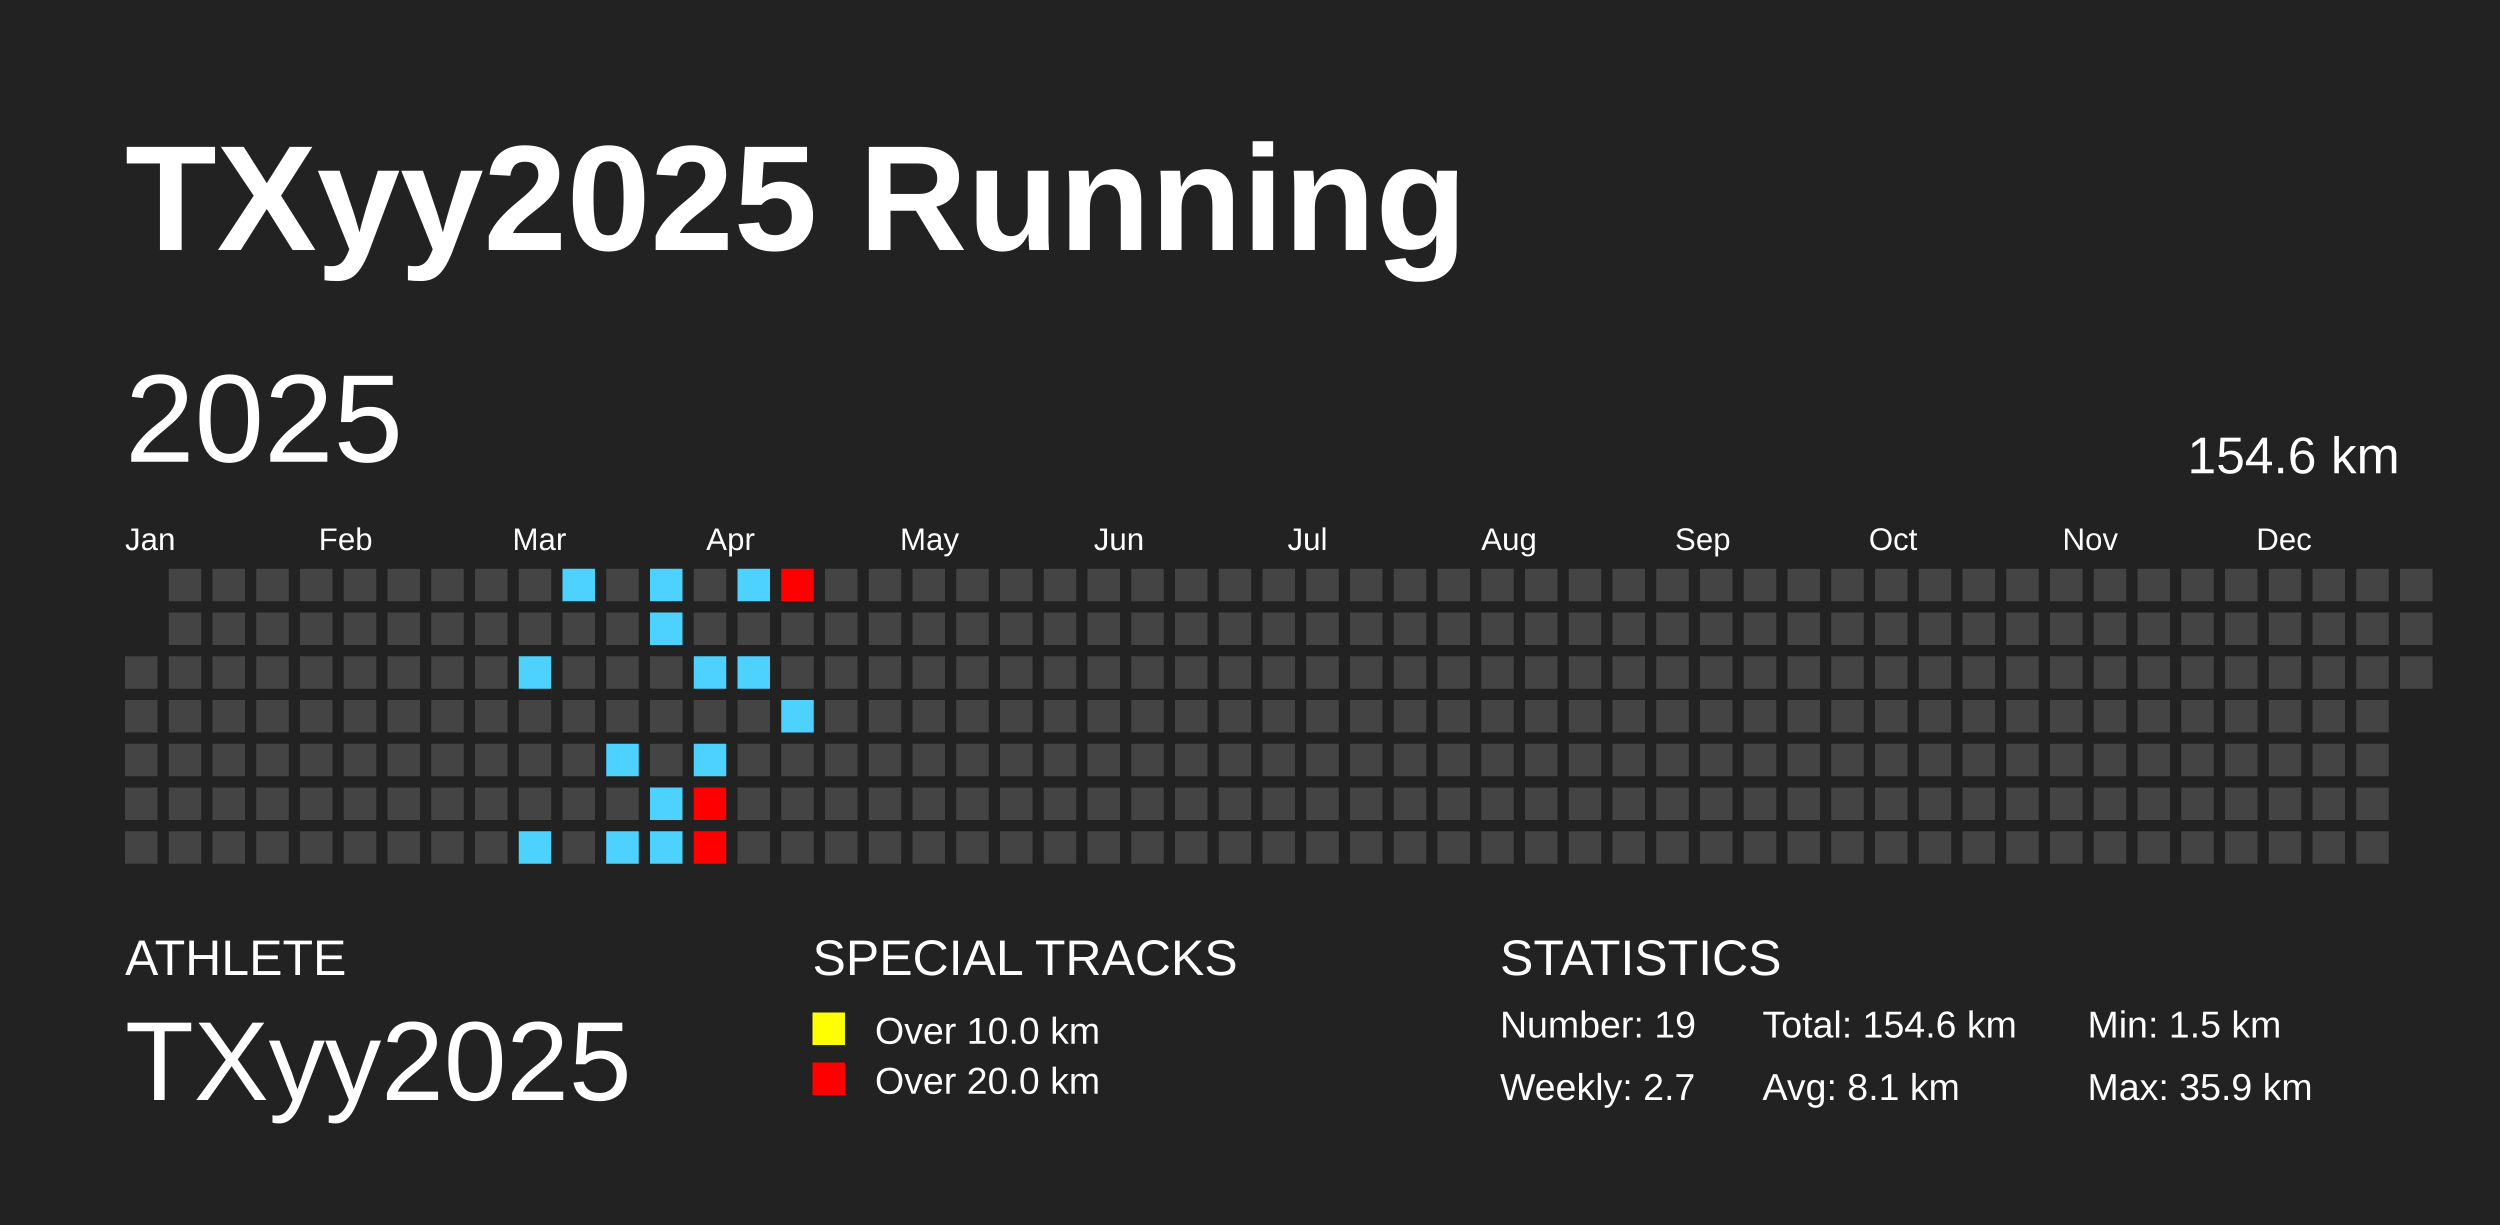
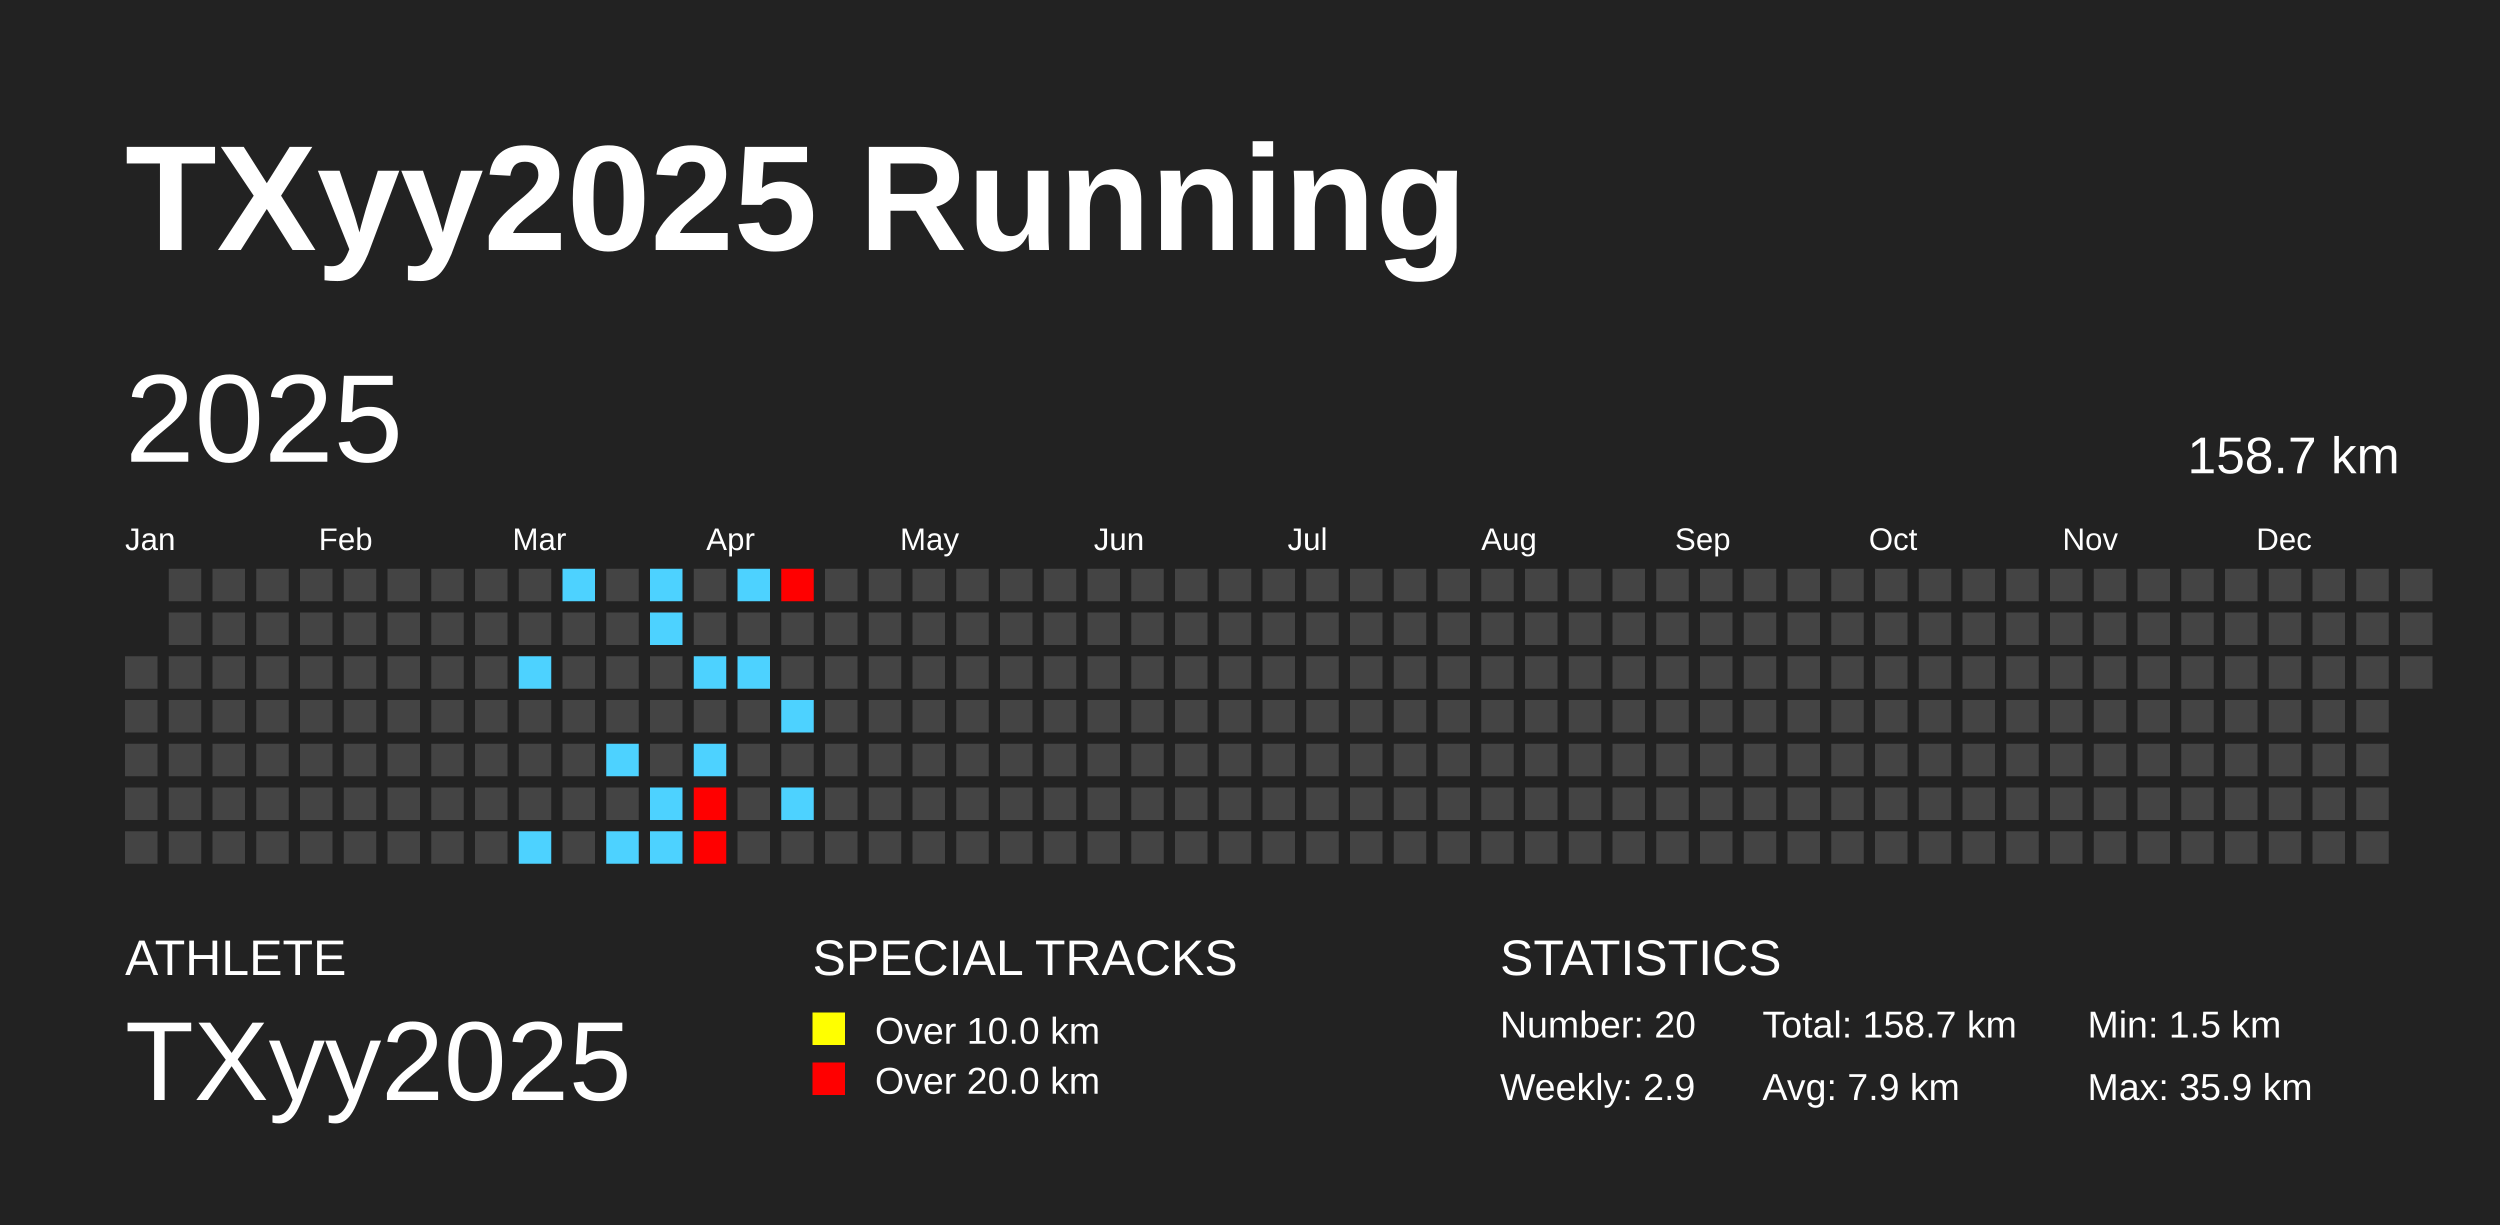
<svg xmlns="http://www.w3.org/2000/svg" baseProfile="full" height="98mm" version="1.1" viewBox="0,0,200,98" width="200mm">
  <defs />
  <rect fill="#222222" height="98" width="200" x="0" y="0" />
  <text fill="#FFFFFF" style="font-size:12px; font-family:Arial; font-weight:bold;" x="10" y="20">TXyy2025 Running</text>
  <text fill="#FFFFFF" style="font-size:4px; font-family:Arial" x="10" y="78">ATHLETE</text>
  <text fill="#FFFFFF" style="font-size:9px; font-family:Arial" x="10" y="88">TXyy2025</text>
  <text fill="#FFFFFF" style="font-size:4px; font-family:Arial" x="65" y="78">SPECIAL TRACKS</text>
  <rect fill="yellow" height="2.6" width="2.6" x="65" y="81" />
  <text fill="#FFFFFF" style="font-size:3px; font-family:Arial" x="70" y="83.5">Over 10.0 km</text>
  <rect fill="red" height="2.6" width="2.6" x="65" y="85" />
  <text fill="#FFFFFF" style="font-size:3px; font-family:Arial" x="70" y="87.5">Over 20.0 km</text>
  <text fill="#FFFFFF" style="font-size:4px; font-family:Arial" x="120" y="78">STATISTICS</text>
-   <text fill="#FFFFFF" style="font-size:3px; font-family:Arial" x="120" y="83">Number: 19</text>
-   <text fill="#FFFFFF" style="font-size:3px; font-family:Arial" x="120" y="88">Weekly: 2.7</text>
-   <text fill="#FFFFFF" style="font-size:3px; font-family:Arial" x="141" y="83">Total: 154.6 km</text>
-   <text fill="#FFFFFF" style="font-size:3px; font-family:Arial" x="141" y="88">Avg: 8.1 km</text>
+   <text fill="#FFFFFF" style="font-size:3px; font-family:Arial" x="120" y="83">Number: 20</text>
+   <text fill="#FFFFFF" style="font-size:3px; font-family:Arial" x="120" y="88">Weekly: 2.9</text>
+   <text fill="#FFFFFF" style="font-size:3px; font-family:Arial" x="141" y="83">Total: 158.7 km</text>
+   <text fill="#FFFFFF" style="font-size:3px; font-family:Arial" x="141" y="88">Avg: 7.9 km</text>
  <text fill="#FFFFFF" style="font-size:3px; font-family:Arial" x="167" y="83">Min: 1.5 km</text>
  <text fill="#FFFFFF" style="font-size:3px; font-family:Arial" x="167" y="88">Max: 35.9 km</text>
  <text dominant-baseline="hanging" fill="#FFFFFF" style="font-size:10.0px; font-family:Arial;" x="10" y="30">2025</text>
-   <text dominant-baseline="hanging" fill="#FFFFFF" style="font-size:4.125px; font-family:Arial;" x="175" y="35">154.6 km</text>
+   <text dominant-baseline="hanging" fill="#FFFFFF" style="font-size:4.125px; font-family:Arial;" x="175" y="35">158.7 km</text>
  <text fill="#FFFFFF" style="font-size:2.5px; font-family:Arial" x="10.0" y="44">Jan</text>
  <text fill="#FFFFFF" style="font-size:2.5px; font-family:Arial" x="25.5" y="44">Feb</text>
  <text fill="#FFFFFF" style="font-size:2.5px; font-family:Arial" x="41.0" y="44">Mar</text>
  <text fill="#FFFFFF" style="font-size:2.5px; font-family:Arial" x="56.5" y="44">Apr</text>
  <text fill="#FFFFFF" style="font-size:2.5px; font-family:Arial" x="72.0" y="44">May</text>
  <text fill="#FFFFFF" style="font-size:2.5px; font-family:Arial" x="87.5" y="44">Jun</text>
  <text fill="#FFFFFF" style="font-size:2.5px; font-family:Arial" x="103.0" y="44">Jul</text>
  <text fill="#FFFFFF" style="font-size:2.5px; font-family:Arial" x="118.5" y="44">Aug</text>
  <text fill="#FFFFFF" style="font-size:2.5px; font-family:Arial" x="134.0" y="44">Sep</text>
  <text fill="#FFFFFF" style="font-size:2.5px; font-family:Arial" x="149.5" y="44">Oct</text>
  <text fill="#FFFFFF" style="font-size:2.5px; font-family:Arial" x="165.0" y="44">Nov</text>
  <text fill="#FFFFFF" style="font-size:2.5px; font-family:Arial" x="180.5" y="44">Dec</text>
  <rect fill="#444444" height="2.6" width="2.6" x="10.0" y="52.5" />
  <rect fill="#444444" height="2.6" width="2.6" x="10.0" y="56.0" />
  <rect fill="#444444" height="2.6" width="2.6" x="10.0" y="59.5" />
  <rect fill="#444444" height="2.6" width="2.6" x="10.0" y="63.0" />
  <rect fill="#444444" height="2.6" width="2.6" x="10.0" y="66.5" />
  <rect fill="#444444" height="2.6" width="2.6" x="13.5" y="45.5" />
  <rect fill="#444444" height="2.6" width="2.6" x="13.5" y="49.0" />
  <rect fill="#444444" height="2.6" width="2.6" x="13.5" y="52.5" />
  <rect fill="#444444" height="2.6" width="2.6" x="13.5" y="56.0" />
  <rect fill="#444444" height="2.6" width="2.6" x="13.5" y="59.5" />
  <rect fill="#444444" height="2.6" width="2.6" x="13.5" y="63.0" />
  <rect fill="#444444" height="2.6" width="2.6" x="13.5" y="66.5" />
  <rect fill="#444444" height="2.6" width="2.6" x="17.0" y="45.5" />
  <rect fill="#444444" height="2.6" width="2.6" x="17.0" y="49.0" />
  <rect fill="#444444" height="2.6" width="2.6" x="17.0" y="52.5" />
  <rect fill="#444444" height="2.6" width="2.6" x="17.0" y="56.0" />
  <rect fill="#444444" height="2.6" width="2.6" x="17.0" y="59.5" />
  <rect fill="#444444" height="2.6" width="2.6" x="17.0" y="63.0" />
  <rect fill="#444444" height="2.6" width="2.6" x="17.0" y="66.5" />
  <rect fill="#444444" height="2.6" width="2.6" x="20.5" y="45.5" />
  <rect fill="#444444" height="2.6" width="2.6" x="20.5" y="49.0" />
  <rect fill="#444444" height="2.6" width="2.6" x="20.5" y="52.5" />
  <rect fill="#444444" height="2.6" width="2.6" x="20.5" y="56.0" />
  <rect fill="#444444" height="2.6" width="2.6" x="20.5" y="59.5" />
  <rect fill="#444444" height="2.6" width="2.6" x="20.5" y="63.0" />
  <rect fill="#444444" height="2.6" width="2.6" x="20.5" y="66.5" />
  <rect fill="#444444" height="2.6" width="2.6" x="24.0" y="45.5" />
  <rect fill="#444444" height="2.6" width="2.6" x="24.0" y="49.0" />
  <rect fill="#444444" height="2.6" width="2.6" x="24.0" y="52.5" />
  <rect fill="#444444" height="2.6" width="2.6" x="24.0" y="56.0" />
  <rect fill="#444444" height="2.6" width="2.6" x="24.0" y="59.5" />
  <rect fill="#444444" height="2.6" width="2.6" x="24.0" y="63.0" />
  <rect fill="#444444" height="2.6" width="2.6" x="24.0" y="66.5" />
  <rect fill="#444444" height="2.6" width="2.6" x="27.5" y="45.5" />
  <rect fill="#444444" height="2.6" width="2.6" x="27.5" y="49.0" />
  <rect fill="#444444" height="2.6" width="2.6" x="27.5" y="52.5" />
  <rect fill="#444444" height="2.6" width="2.6" x="27.5" y="56.0" />
  <rect fill="#444444" height="2.6" width="2.6" x="27.5" y="59.5" />
  <rect fill="#444444" height="2.6" width="2.6" x="27.5" y="63.0" />
  <rect fill="#444444" height="2.6" width="2.6" x="27.5" y="66.5" />
  <rect fill="#444444" height="2.6" width="2.6" x="31.0" y="45.5" />
  <rect fill="#444444" height="2.6" width="2.6" x="31.0" y="49.0" />
  <rect fill="#444444" height="2.6" width="2.6" x="31.0" y="52.5" />
  <rect fill="#444444" height="2.6" width="2.6" x="31.0" y="56.0" />
  <rect fill="#444444" height="2.6" width="2.6" x="31.0" y="59.5" />
  <rect fill="#444444" height="2.6" width="2.6" x="31.0" y="63.0" />
  <rect fill="#444444" height="2.6" width="2.6" x="31.0" y="66.5" />
  <rect fill="#444444" height="2.6" width="2.6" x="34.5" y="45.5" />
  <rect fill="#444444" height="2.6" width="2.6" x="34.5" y="49.0" />
  <rect fill="#444444" height="2.6" width="2.6" x="34.5" y="52.5" />
  <rect fill="#444444" height="2.6" width="2.6" x="34.5" y="56.0" />
  <rect fill="#444444" height="2.6" width="2.6" x="34.5" y="59.5" />
  <rect fill="#444444" height="2.6" width="2.6" x="34.5" y="63.0" />
  <rect fill="#444444" height="2.6" width="2.6" x="34.5" y="66.5" />
  <rect fill="#444444" height="2.6" width="2.6" x="38.0" y="45.5" />
  <rect fill="#444444" height="2.6" width="2.6" x="38.0" y="49.0" />
  <rect fill="#444444" height="2.6" width="2.6" x="38.0" y="52.5" />
  <rect fill="#444444" height="2.6" width="2.6" x="38.0" y="56.0" />
  <rect fill="#444444" height="2.6" width="2.6" x="38.0" y="59.5" />
  <rect fill="#444444" height="2.6" width="2.6" x="38.0" y="63.0" />
  <rect fill="#444444" height="2.6" width="2.6" x="38.0" y="66.5" />
  <rect fill="#444444" height="2.6" width="2.6" x="41.5" y="45.5" />
  <rect fill="#444444" height="2.6" width="2.6" x="41.5" y="49.0" />
  <rect fill="#4dd2ff" height="2.6" width="2.6" x="41.5" y="52.5" />
  <rect fill="#444444" height="2.6" width="2.6" x="41.5" y="56.0" />
  <rect fill="#444444" height="2.6" width="2.6" x="41.5" y="59.5" />
  <rect fill="#444444" height="2.6" width="2.6" x="41.5" y="63.0" />
  <rect fill="#4dd2ff" height="2.6" width="2.6" x="41.5" y="66.5" />
  <rect fill="#4dd2ff" height="2.6" width="2.6" x="45.0" y="45.5" />
  <rect fill="#444444" height="2.6" width="2.6" x="45.0" y="49.0" />
  <rect fill="#444444" height="2.6" width="2.6" x="45.0" y="52.5" />
  <rect fill="#444444" height="2.6" width="2.6" x="45.0" y="56.0" />
  <rect fill="#444444" height="2.6" width="2.6" x="45.0" y="59.5" />
  <rect fill="#444444" height="2.6" width="2.6" x="45.0" y="63.0" />
  <rect fill="#444444" height="2.6" width="2.6" x="45.0" y="66.5" />
  <rect fill="#444444" height="2.6" width="2.6" x="48.5" y="45.5" />
  <rect fill="#444444" height="2.6" width="2.6" x="48.5" y="49.0" />
  <rect fill="#444444" height="2.6" width="2.6" x="48.5" y="52.5" />
  <rect fill="#444444" height="2.6" width="2.6" x="48.5" y="56.0" />
  <rect fill="#4dd2ff" height="2.6" width="2.6" x="48.5" y="59.5" />
  <rect fill="#444444" height="2.6" width="2.6" x="48.5" y="63.0" />
  <rect fill="#4dd2ff" height="2.6" width="2.6" x="48.5" y="66.5" />
  <rect fill="#4dd2ff" height="2.6" width="2.6" x="52.0" y="45.5" />
  <rect fill="#4dd2ff" height="2.6" width="2.6" x="52.0" y="49.0" />
  <rect fill="#444444" height="2.6" width="2.6" x="52.0" y="52.5" />
  <rect fill="#444444" height="2.6" width="2.6" x="52.0" y="56.0" />
  <rect fill="#444444" height="2.6" width="2.6" x="52.0" y="59.5" />
  <rect fill="#4dd2ff" height="2.6" width="2.6" x="52.0" y="63.0" />
  <rect fill="#4dd2ff" height="2.6" width="2.6" x="52.0" y="66.5" />
  <rect fill="#444444" height="2.6" width="2.6" x="55.5" y="45.5" />
  <rect fill="#444444" height="2.6" width="2.6" x="55.5" y="49.0" />
  <rect fill="#4dd2ff" height="2.6" width="2.6" x="55.5" y="52.5" />
  <rect fill="#444444" height="2.6" width="2.6" x="55.5" y="56.0" />
  <rect fill="#4dd2ff" height="2.6" width="2.6" x="55.5" y="59.5" />
  <rect fill="red" height="2.6" width="2.6" x="55.5" y="63.0" />
  <rect fill="red" height="2.6" width="2.6" x="55.5" y="66.5" />
  <rect fill="#4dd2ff" height="2.6" width="2.6" x="59.0" y="45.5" />
  <rect fill="#444444" height="2.6" width="2.6" x="59.0" y="49.0" />
  <rect fill="#4dd2ff" height="2.6" width="2.6" x="59.0" y="52.5" />
  <rect fill="#444444" height="2.6" width="2.6" x="59.0" y="56.0" />
  <rect fill="#444444" height="2.6" width="2.6" x="59.0" y="59.5" />
  <rect fill="#444444" height="2.6" width="2.6" x="59.0" y="63.0" />
  <rect fill="#444444" height="2.6" width="2.6" x="59.0" y="66.5" />
  <rect fill="red" height="2.6" width="2.6" x="62.5" y="45.5" />
  <rect fill="#444444" height="2.6" width="2.6" x="62.5" y="49.0" />
  <rect fill="#444444" height="2.6" width="2.6" x="62.5" y="52.5" />
  <rect fill="#4dd2ff" height="2.6" width="2.6" x="62.5" y="56.0" />
  <rect fill="#444444" height="2.6" width="2.6" x="62.5" y="59.5" />
-   <rect fill="#444444" height="2.6" width="2.6" x="62.5" y="63.0" />
+   <rect fill="#4dd2ff" height="2.6" width="2.6" x="62.5" y="63.0" />
  <rect fill="#444444" height="2.6" width="2.6" x="62.5" y="66.5" />
  <rect fill="#444444" height="2.6" width="2.6" x="66.0" y="45.5" />
  <rect fill="#444444" height="2.6" width="2.6" x="66.0" y="49.0" />
  <rect fill="#444444" height="2.6" width="2.6" x="66.0" y="52.5" />
  <rect fill="#444444" height="2.6" width="2.6" x="66.0" y="56.0" />
  <rect fill="#444444" height="2.6" width="2.6" x="66.0" y="59.5" />
  <rect fill="#444444" height="2.6" width="2.6" x="66.0" y="63.0" />
  <rect fill="#444444" height="2.6" width="2.6" x="66.0" y="66.5" />
  <rect fill="#444444" height="2.6" width="2.6" x="69.5" y="45.5" />
  <rect fill="#444444" height="2.6" width="2.6" x="69.5" y="49.0" />
  <rect fill="#444444" height="2.6" width="2.6" x="69.5" y="52.5" />
  <rect fill="#444444" height="2.6" width="2.6" x="69.5" y="56.0" />
  <rect fill="#444444" height="2.6" width="2.6" x="69.5" y="59.5" />
  <rect fill="#444444" height="2.6" width="2.6" x="69.5" y="63.0" />
  <rect fill="#444444" height="2.6" width="2.6" x="69.5" y="66.5" />
  <rect fill="#444444" height="2.6" width="2.6" x="73.0" y="45.5" />
  <rect fill="#444444" height="2.6" width="2.6" x="73.0" y="49.0" />
  <rect fill="#444444" height="2.6" width="2.6" x="73.0" y="52.5" />
  <rect fill="#444444" height="2.6" width="2.6" x="73.0" y="56.0" />
  <rect fill="#444444" height="2.6" width="2.6" x="73.0" y="59.5" />
  <rect fill="#444444" height="2.6" width="2.6" x="73.0" y="63.0" />
  <rect fill="#444444" height="2.6" width="2.6" x="73.0" y="66.5" />
  <rect fill="#444444" height="2.6" width="2.6" x="76.5" y="45.5" />
  <rect fill="#444444" height="2.6" width="2.6" x="76.5" y="49.0" />
  <rect fill="#444444" height="2.6" width="2.6" x="76.5" y="52.5" />
  <rect fill="#444444" height="2.6" width="2.6" x="76.5" y="56.0" />
  <rect fill="#444444" height="2.6" width="2.6" x="76.5" y="59.5" />
  <rect fill="#444444" height="2.6" width="2.6" x="76.5" y="63.0" />
  <rect fill="#444444" height="2.6" width="2.6" x="76.5" y="66.5" />
  <rect fill="#444444" height="2.6" width="2.6" x="80.0" y="45.5" />
  <rect fill="#444444" height="2.6" width="2.6" x="80.0" y="49.0" />
  <rect fill="#444444" height="2.6" width="2.6" x="80.0" y="52.5" />
  <rect fill="#444444" height="2.6" width="2.6" x="80.0" y="56.0" />
  <rect fill="#444444" height="2.6" width="2.6" x="80.0" y="59.5" />
  <rect fill="#444444" height="2.6" width="2.6" x="80.0" y="63.0" />
  <rect fill="#444444" height="2.6" width="2.6" x="80.0" y="66.5" />
  <rect fill="#444444" height="2.6" width="2.6" x="83.5" y="45.5" />
  <rect fill="#444444" height="2.6" width="2.6" x="83.5" y="49.0" />
  <rect fill="#444444" height="2.6" width="2.6" x="83.5" y="52.5" />
  <rect fill="#444444" height="2.6" width="2.6" x="83.5" y="56.0" />
  <rect fill="#444444" height="2.6" width="2.6" x="83.5" y="59.5" />
  <rect fill="#444444" height="2.6" width="2.6" x="83.5" y="63.0" />
  <rect fill="#444444" height="2.6" width="2.6" x="83.5" y="66.5" />
  <rect fill="#444444" height="2.6" width="2.6" x="87.0" y="45.5" />
  <rect fill="#444444" height="2.6" width="2.6" x="87.0" y="49.0" />
  <rect fill="#444444" height="2.6" width="2.6" x="87.0" y="52.5" />
  <rect fill="#444444" height="2.6" width="2.6" x="87.0" y="56.0" />
  <rect fill="#444444" height="2.6" width="2.6" x="87.0" y="59.5" />
  <rect fill="#444444" height="2.6" width="2.6" x="87.0" y="63.0" />
  <rect fill="#444444" height="2.6" width="2.6" x="87.0" y="66.5" />
  <rect fill="#444444" height="2.6" width="2.6" x="90.5" y="45.5" />
  <rect fill="#444444" height="2.6" width="2.6" x="90.5" y="49.0" />
  <rect fill="#444444" height="2.6" width="2.6" x="90.5" y="52.5" />
  <rect fill="#444444" height="2.6" width="2.6" x="90.5" y="56.0" />
  <rect fill="#444444" height="2.6" width="2.6" x="90.5" y="59.5" />
  <rect fill="#444444" height="2.6" width="2.6" x="90.5" y="63.0" />
  <rect fill="#444444" height="2.6" width="2.6" x="90.5" y="66.5" />
  <rect fill="#444444" height="2.6" width="2.6" x="94.0" y="45.5" />
  <rect fill="#444444" height="2.6" width="2.6" x="94.0" y="49.0" />
  <rect fill="#444444" height="2.6" width="2.6" x="94.0" y="52.5" />
  <rect fill="#444444" height="2.6" width="2.6" x="94.0" y="56.0" />
  <rect fill="#444444" height="2.6" width="2.6" x="94.0" y="59.5" />
  <rect fill="#444444" height="2.6" width="2.6" x="94.0" y="63.0" />
  <rect fill="#444444" height="2.6" width="2.6" x="94.0" y="66.5" />
  <rect fill="#444444" height="2.6" width="2.6" x="97.5" y="45.5" />
  <rect fill="#444444" height="2.6" width="2.6" x="97.5" y="49.0" />
  <rect fill="#444444" height="2.6" width="2.6" x="97.5" y="52.5" />
  <rect fill="#444444" height="2.6" width="2.6" x="97.5" y="56.0" />
  <rect fill="#444444" height="2.6" width="2.6" x="97.5" y="59.5" />
  <rect fill="#444444" height="2.6" width="2.6" x="97.5" y="63.0" />
  <rect fill="#444444" height="2.6" width="2.6" x="97.5" y="66.5" />
  <rect fill="#444444" height="2.6" width="2.6" x="101.0" y="45.5" />
  <rect fill="#444444" height="2.6" width="2.6" x="101.0" y="49.0" />
  <rect fill="#444444" height="2.6" width="2.6" x="101.0" y="52.5" />
  <rect fill="#444444" height="2.6" width="2.6" x="101.0" y="56.0" />
  <rect fill="#444444" height="2.6" width="2.6" x="101.0" y="59.5" />
  <rect fill="#444444" height="2.6" width="2.6" x="101.0" y="63.0" />
  <rect fill="#444444" height="2.6" width="2.6" x="101.0" y="66.5" />
  <rect fill="#444444" height="2.6" width="2.6" x="104.5" y="45.5" />
  <rect fill="#444444" height="2.6" width="2.6" x="104.5" y="49.0" />
  <rect fill="#444444" height="2.6" width="2.6" x="104.5" y="52.5" />
  <rect fill="#444444" height="2.6" width="2.6" x="104.5" y="56.0" />
  <rect fill="#444444" height="2.6" width="2.6" x="104.5" y="59.5" />
  <rect fill="#444444" height="2.6" width="2.6" x="104.5" y="63.0" />
  <rect fill="#444444" height="2.6" width="2.6" x="104.5" y="66.5" />
  <rect fill="#444444" height="2.6" width="2.6" x="108.0" y="45.5" />
  <rect fill="#444444" height="2.6" width="2.6" x="108.0" y="49.0" />
  <rect fill="#444444" height="2.6" width="2.6" x="108.0" y="52.5" />
  <rect fill="#444444" height="2.6" width="2.6" x="108.0" y="56.0" />
  <rect fill="#444444" height="2.6" width="2.6" x="108.0" y="59.5" />
  <rect fill="#444444" height="2.6" width="2.6" x="108.0" y="63.0" />
  <rect fill="#444444" height="2.6" width="2.6" x="108.0" y="66.5" />
  <rect fill="#444444" height="2.6" width="2.6" x="111.5" y="45.5" />
  <rect fill="#444444" height="2.6" width="2.6" x="111.5" y="49.0" />
  <rect fill="#444444" height="2.6" width="2.6" x="111.5" y="52.5" />
  <rect fill="#444444" height="2.6" width="2.6" x="111.5" y="56.0" />
  <rect fill="#444444" height="2.6" width="2.6" x="111.5" y="59.5" />
  <rect fill="#444444" height="2.6" width="2.6" x="111.5" y="63.0" />
  <rect fill="#444444" height="2.6" width="2.6" x="111.5" y="66.5" />
  <rect fill="#444444" height="2.6" width="2.6" x="115.0" y="45.5" />
  <rect fill="#444444" height="2.6" width="2.6" x="115.0" y="49.0" />
  <rect fill="#444444" height="2.6" width="2.6" x="115.0" y="52.5" />
  <rect fill="#444444" height="2.6" width="2.6" x="115.0" y="56.0" />
  <rect fill="#444444" height="2.6" width="2.6" x="115.0" y="59.5" />
  <rect fill="#444444" height="2.6" width="2.6" x="115.0" y="63.0" />
  <rect fill="#444444" height="2.6" width="2.6" x="115.0" y="66.5" />
  <rect fill="#444444" height="2.6" width="2.6" x="118.5" y="45.5" />
  <rect fill="#444444" height="2.6" width="2.6" x="118.5" y="49.0" />
  <rect fill="#444444" height="2.6" width="2.6" x="118.5" y="52.5" />
  <rect fill="#444444" height="2.6" width="2.6" x="118.5" y="56.0" />
  <rect fill="#444444" height="2.6" width="2.6" x="118.5" y="59.5" />
  <rect fill="#444444" height="2.6" width="2.6" x="118.5" y="63.0" />
  <rect fill="#444444" height="2.6" width="2.6" x="118.5" y="66.5" />
  <rect fill="#444444" height="2.6" width="2.6" x="122.0" y="45.5" />
  <rect fill="#444444" height="2.6" width="2.6" x="122.0" y="49.0" />
  <rect fill="#444444" height="2.6" width="2.6" x="122.0" y="52.5" />
  <rect fill="#444444" height="2.6" width="2.6" x="122.0" y="56.0" />
  <rect fill="#444444" height="2.6" width="2.6" x="122.0" y="59.5" />
  <rect fill="#444444" height="2.6" width="2.6" x="122.0" y="63.0" />
  <rect fill="#444444" height="2.6" width="2.6" x="122.0" y="66.5" />
  <rect fill="#444444" height="2.6" width="2.6" x="125.5" y="45.5" />
  <rect fill="#444444" height="2.6" width="2.6" x="125.5" y="49.0" />
  <rect fill="#444444" height="2.6" width="2.6" x="125.5" y="52.5" />
  <rect fill="#444444" height="2.6" width="2.6" x="125.5" y="56.0" />
  <rect fill="#444444" height="2.6" width="2.6" x="125.5" y="59.5" />
  <rect fill="#444444" height="2.6" width="2.6" x="125.5" y="63.0" />
  <rect fill="#444444" height="2.6" width="2.6" x="125.5" y="66.5" />
  <rect fill="#444444" height="2.6" width="2.6" x="129.0" y="45.5" />
  <rect fill="#444444" height="2.6" width="2.6" x="129.0" y="49.0" />
  <rect fill="#444444" height="2.6" width="2.6" x="129.0" y="52.5" />
  <rect fill="#444444" height="2.6" width="2.6" x="129.0" y="56.0" />
  <rect fill="#444444" height="2.6" width="2.6" x="129.0" y="59.5" />
  <rect fill="#444444" height="2.6" width="2.6" x="129.0" y="63.0" />
  <rect fill="#444444" height="2.6" width="2.6" x="129.0" y="66.5" />
  <rect fill="#444444" height="2.6" width="2.6" x="132.5" y="45.5" />
  <rect fill="#444444" height="2.6" width="2.6" x="132.5" y="49.0" />
  <rect fill="#444444" height="2.6" width="2.6" x="132.5" y="52.5" />
  <rect fill="#444444" height="2.6" width="2.6" x="132.5" y="56.0" />
  <rect fill="#444444" height="2.6" width="2.6" x="132.5" y="59.5" />
  <rect fill="#444444" height="2.6" width="2.6" x="132.5" y="63.0" />
  <rect fill="#444444" height="2.6" width="2.6" x="132.5" y="66.5" />
  <rect fill="#444444" height="2.6" width="2.6" x="136.0" y="45.5" />
  <rect fill="#444444" height="2.6" width="2.6" x="136.0" y="49.0" />
  <rect fill="#444444" height="2.6" width="2.6" x="136.0" y="52.5" />
  <rect fill="#444444" height="2.6" width="2.6" x="136.0" y="56.0" />
  <rect fill="#444444" height="2.6" width="2.6" x="136.0" y="59.5" />
  <rect fill="#444444" height="2.6" width="2.6" x="136.0" y="63.0" />
  <rect fill="#444444" height="2.6" width="2.6" x="136.0" y="66.5" />
  <rect fill="#444444" height="2.6" width="2.6" x="139.5" y="45.5" />
  <rect fill="#444444" height="2.6" width="2.6" x="139.5" y="49.0" />
  <rect fill="#444444" height="2.6" width="2.6" x="139.5" y="52.5" />
  <rect fill="#444444" height="2.6" width="2.6" x="139.5" y="56.0" />
  <rect fill="#444444" height="2.6" width="2.6" x="139.5" y="59.5" />
  <rect fill="#444444" height="2.6" width="2.6" x="139.5" y="63.0" />
  <rect fill="#444444" height="2.6" width="2.6" x="139.5" y="66.5" />
  <rect fill="#444444" height="2.6" width="2.6" x="143.0" y="45.5" />
  <rect fill="#444444" height="2.6" width="2.6" x="143.0" y="49.0" />
  <rect fill="#444444" height="2.6" width="2.6" x="143.0" y="52.5" />
  <rect fill="#444444" height="2.6" width="2.6" x="143.0" y="56.0" />
  <rect fill="#444444" height="2.6" width="2.6" x="143.0" y="59.5" />
  <rect fill="#444444" height="2.6" width="2.6" x="143.0" y="63.0" />
  <rect fill="#444444" height="2.6" width="2.6" x="143.0" y="66.5" />
  <rect fill="#444444" height="2.6" width="2.6" x="146.5" y="45.5" />
  <rect fill="#444444" height="2.6" width="2.6" x="146.5" y="49.0" />
  <rect fill="#444444" height="2.6" width="2.6" x="146.5" y="52.5" />
  <rect fill="#444444" height="2.6" width="2.6" x="146.5" y="56.0" />
  <rect fill="#444444" height="2.6" width="2.6" x="146.5" y="59.5" />
  <rect fill="#444444" height="2.6" width="2.6" x="146.5" y="63.0" />
  <rect fill="#444444" height="2.6" width="2.6" x="146.5" y="66.5" />
  <rect fill="#444444" height="2.6" width="2.6" x="150.0" y="45.5" />
  <rect fill="#444444" height="2.6" width="2.6" x="150.0" y="49.0" />
  <rect fill="#444444" height="2.6" width="2.6" x="150.0" y="52.5" />
  <rect fill="#444444" height="2.6" width="2.6" x="150.0" y="56.0" />
  <rect fill="#444444" height="2.6" width="2.6" x="150.0" y="59.5" />
  <rect fill="#444444" height="2.6" width="2.6" x="150.0" y="63.0" />
  <rect fill="#444444" height="2.6" width="2.6" x="150.0" y="66.5" />
  <rect fill="#444444" height="2.6" width="2.6" x="153.5" y="45.5" />
  <rect fill="#444444" height="2.6" width="2.6" x="153.5" y="49.0" />
  <rect fill="#444444" height="2.6" width="2.6" x="153.5" y="52.5" />
  <rect fill="#444444" height="2.6" width="2.6" x="153.5" y="56.0" />
  <rect fill="#444444" height="2.6" width="2.6" x="153.5" y="59.5" />
  <rect fill="#444444" height="2.6" width="2.6" x="153.5" y="63.0" />
  <rect fill="#444444" height="2.6" width="2.6" x="153.5" y="66.5" />
  <rect fill="#444444" height="2.6" width="2.6" x="157.0" y="45.5" />
  <rect fill="#444444" height="2.6" width="2.6" x="157.0" y="49.0" />
  <rect fill="#444444" height="2.6" width="2.6" x="157.0" y="52.5" />
  <rect fill="#444444" height="2.6" width="2.6" x="157.0" y="56.0" />
  <rect fill="#444444" height="2.6" width="2.6" x="157.0" y="59.5" />
  <rect fill="#444444" height="2.6" width="2.6" x="157.0" y="63.0" />
  <rect fill="#444444" height="2.6" width="2.6" x="157.0" y="66.5" />
  <rect fill="#444444" height="2.6" width="2.6" x="160.5" y="45.5" />
  <rect fill="#444444" height="2.6" width="2.6" x="160.5" y="49.0" />
  <rect fill="#444444" height="2.6" width="2.6" x="160.5" y="52.5" />
  <rect fill="#444444" height="2.6" width="2.6" x="160.5" y="56.0" />
  <rect fill="#444444" height="2.6" width="2.6" x="160.5" y="59.5" />
  <rect fill="#444444" height="2.6" width="2.6" x="160.5" y="63.0" />
  <rect fill="#444444" height="2.6" width="2.6" x="160.5" y="66.5" />
  <rect fill="#444444" height="2.6" width="2.6" x="164.0" y="45.5" />
  <rect fill="#444444" height="2.6" width="2.6" x="164.0" y="49.0" />
  <rect fill="#444444" height="2.6" width="2.6" x="164.0" y="52.5" />
  <rect fill="#444444" height="2.6" width="2.6" x="164.0" y="56.0" />
  <rect fill="#444444" height="2.6" width="2.6" x="164.0" y="59.5" />
  <rect fill="#444444" height="2.6" width="2.6" x="164.0" y="63.0" />
  <rect fill="#444444" height="2.6" width="2.6" x="164.0" y="66.5" />
  <rect fill="#444444" height="2.6" width="2.6" x="167.5" y="45.5" />
  <rect fill="#444444" height="2.6" width="2.6" x="167.5" y="49.0" />
  <rect fill="#444444" height="2.6" width="2.6" x="167.5" y="52.5" />
  <rect fill="#444444" height="2.6" width="2.6" x="167.5" y="56.0" />
  <rect fill="#444444" height="2.6" width="2.6" x="167.5" y="59.5" />
  <rect fill="#444444" height="2.6" width="2.6" x="167.5" y="63.0" />
  <rect fill="#444444" height="2.6" width="2.6" x="167.5" y="66.5" />
  <rect fill="#444444" height="2.6" width="2.6" x="171.0" y="45.5" />
  <rect fill="#444444" height="2.6" width="2.6" x="171.0" y="49.0" />
  <rect fill="#444444" height="2.6" width="2.6" x="171.0" y="52.5" />
  <rect fill="#444444" height="2.6" width="2.6" x="171.0" y="56.0" />
  <rect fill="#444444" height="2.6" width="2.6" x="171.0" y="59.5" />
  <rect fill="#444444" height="2.6" width="2.6" x="171.0" y="63.0" />
  <rect fill="#444444" height="2.6" width="2.6" x="171.0" y="66.5" />
  <rect fill="#444444" height="2.6" width="2.6" x="174.5" y="45.5" />
  <rect fill="#444444" height="2.6" width="2.6" x="174.5" y="49.0" />
  <rect fill="#444444" height="2.6" width="2.6" x="174.5" y="52.5" />
  <rect fill="#444444" height="2.6" width="2.6" x="174.5" y="56.0" />
  <rect fill="#444444" height="2.6" width="2.6" x="174.5" y="59.5" />
  <rect fill="#444444" height="2.6" width="2.6" x="174.5" y="63.0" />
  <rect fill="#444444" height="2.6" width="2.6" x="174.5" y="66.5" />
  <rect fill="#444444" height="2.6" width="2.6" x="178.0" y="45.5" />
  <rect fill="#444444" height="2.6" width="2.6" x="178.0" y="49.0" />
  <rect fill="#444444" height="2.6" width="2.6" x="178.0" y="52.5" />
  <rect fill="#444444" height="2.6" width="2.6" x="178.0" y="56.0" />
  <rect fill="#444444" height="2.6" width="2.6" x="178.0" y="59.5" />
  <rect fill="#444444" height="2.6" width="2.6" x="178.0" y="63.0" />
  <rect fill="#444444" height="2.6" width="2.6" x="178.0" y="66.5" />
  <rect fill="#444444" height="2.6" width="2.6" x="181.5" y="45.5" />
  <rect fill="#444444" height="2.6" width="2.6" x="181.5" y="49.0" />
  <rect fill="#444444" height="2.6" width="2.6" x="181.5" y="52.5" />
  <rect fill="#444444" height="2.6" width="2.6" x="181.5" y="56.0" />
  <rect fill="#444444" height="2.6" width="2.6" x="181.5" y="59.5" />
  <rect fill="#444444" height="2.6" width="2.6" x="181.5" y="63.0" />
  <rect fill="#444444" height="2.6" width="2.6" x="181.5" y="66.5" />
  <rect fill="#444444" height="2.6" width="2.6" x="185.0" y="45.5" />
  <rect fill="#444444" height="2.6" width="2.6" x="185.0" y="49.0" />
  <rect fill="#444444" height="2.6" width="2.6" x="185.0" y="52.5" />
  <rect fill="#444444" height="2.6" width="2.6" x="185.0" y="56.0" />
  <rect fill="#444444" height="2.6" width="2.6" x="185.0" y="59.5" />
  <rect fill="#444444" height="2.6" width="2.6" x="185.0" y="63.0" />
  <rect fill="#444444" height="2.6" width="2.6" x="185.0" y="66.5" />
  <rect fill="#444444" height="2.6" width="2.6" x="188.5" y="45.5" />
  <rect fill="#444444" height="2.6" width="2.6" x="188.5" y="49.0" />
  <rect fill="#444444" height="2.6" width="2.6" x="188.5" y="52.5" />
  <rect fill="#444444" height="2.6" width="2.6" x="188.5" y="56.0" />
  <rect fill="#444444" height="2.6" width="2.6" x="188.5" y="59.5" />
  <rect fill="#444444" height="2.6" width="2.6" x="188.5" y="63.0" />
  <rect fill="#444444" height="2.6" width="2.6" x="188.5" y="66.5" />
  <rect fill="#444444" height="2.6" width="2.6" x="192.0" y="45.5" />
  <rect fill="#444444" height="2.6" width="2.6" x="192.0" y="49.0" />
  <rect fill="#444444" height="2.6" width="2.6" x="192.0" y="52.5" />
</svg>
